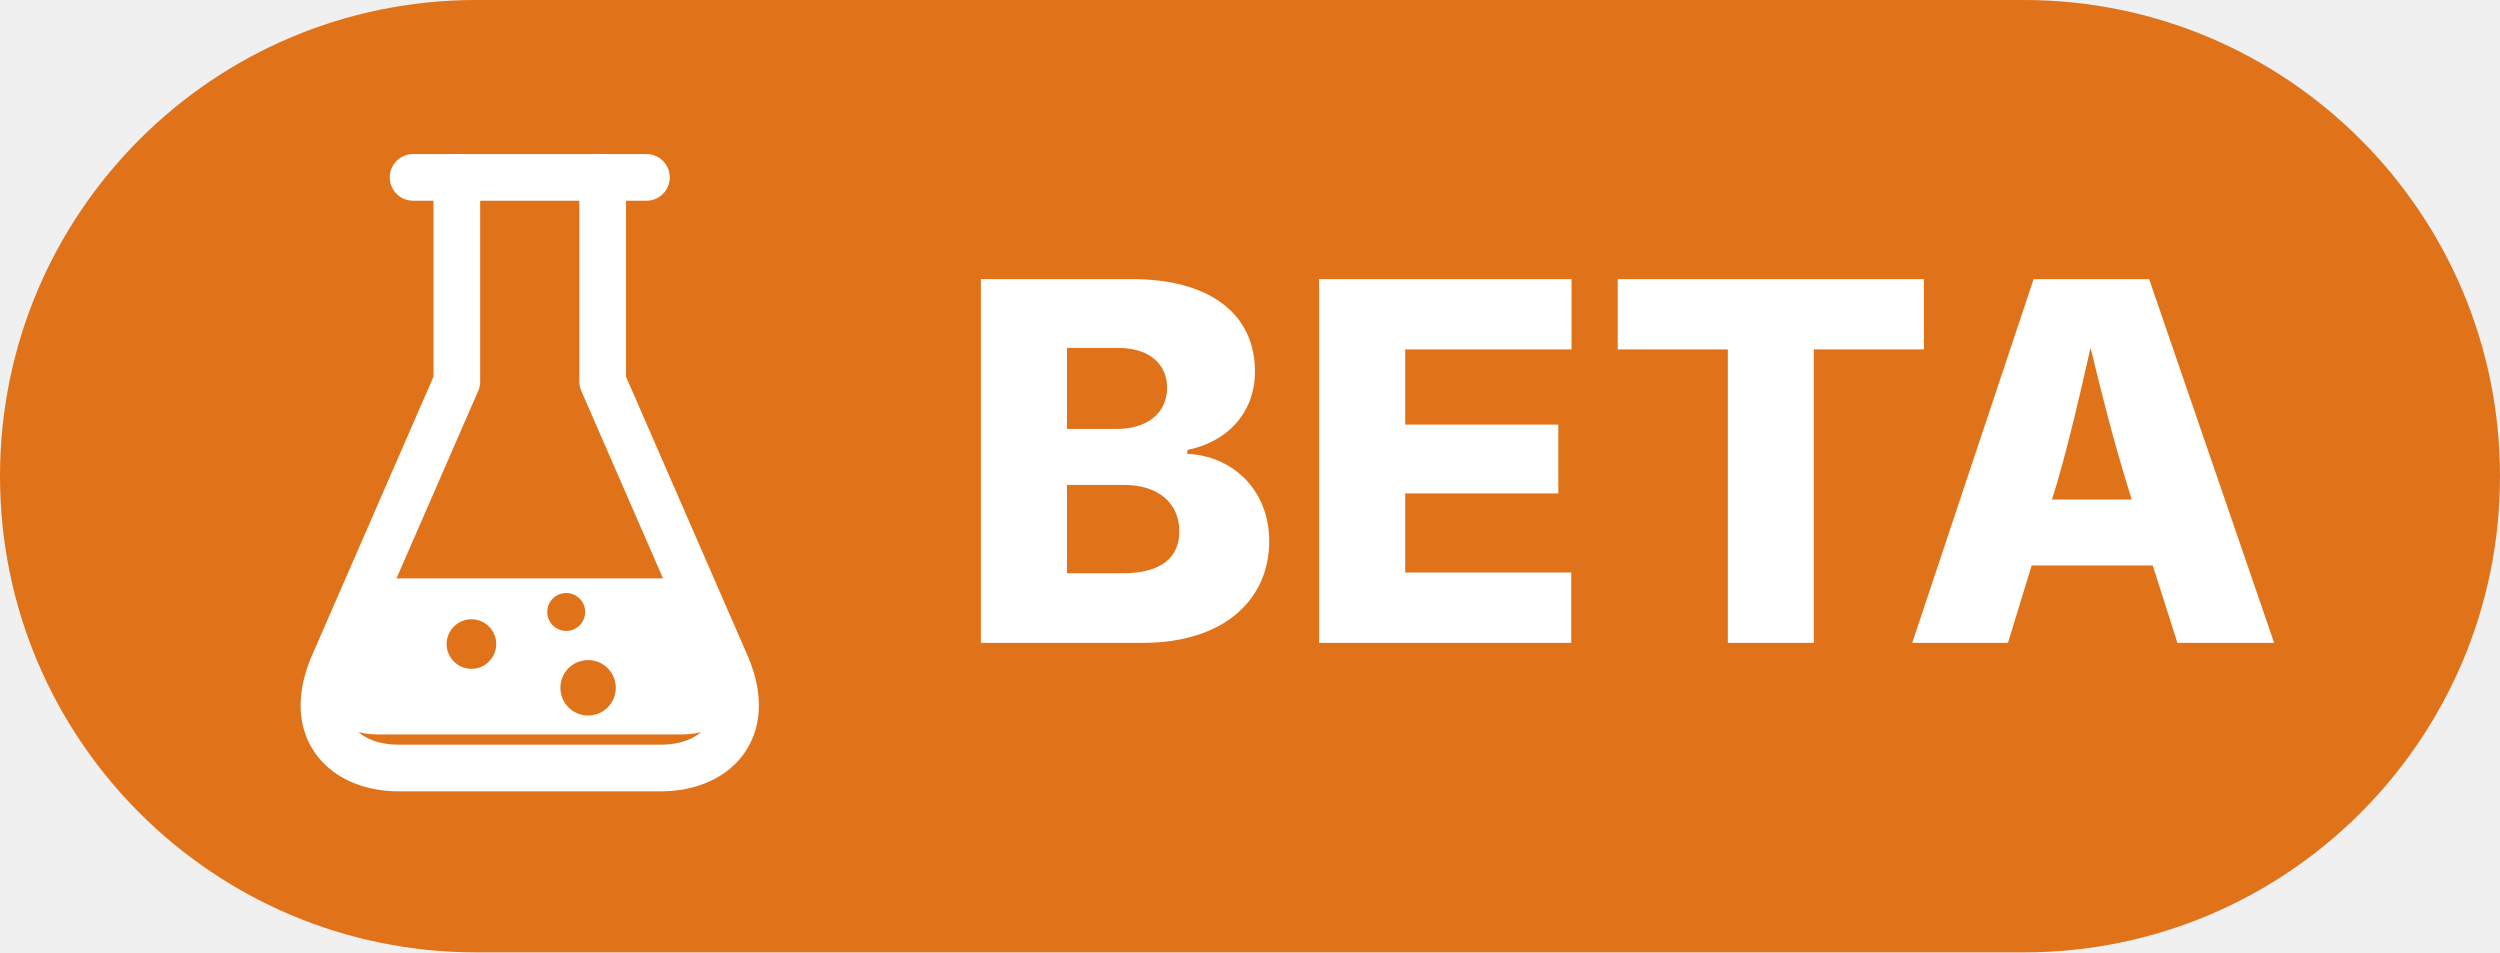
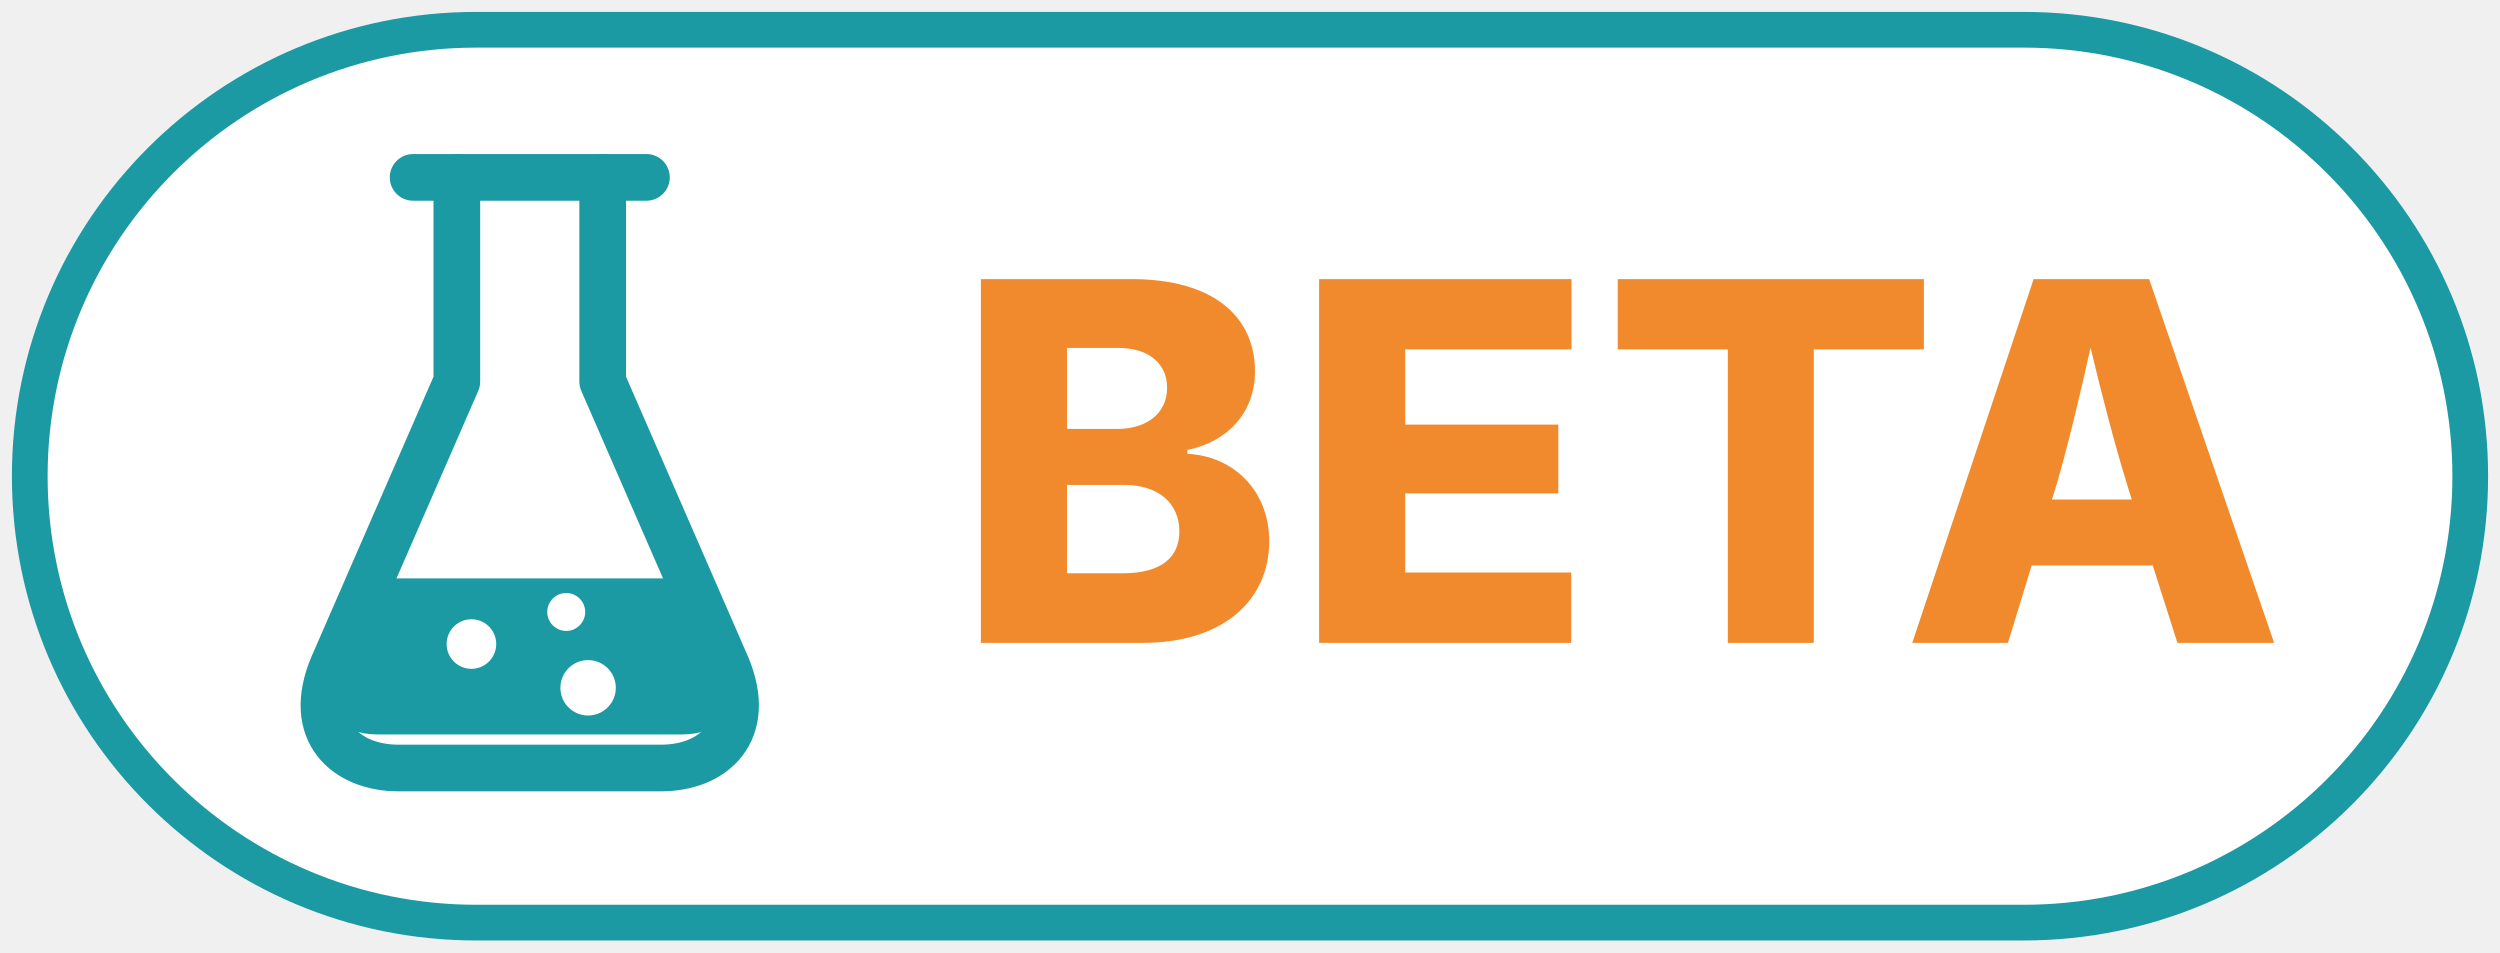
<svg xmlns="http://www.w3.org/2000/svg" viewBox="0 0 420 160" width="420" height="160" role="img" aria-label="BETA">
-   <rect x="0" y="0" width="420" height="160" rx="80" fill="#e0731a" />
+   <rect x="5" y="5" width="410" height="150" rx="75" fill="#fff" stroke="#1b9aa4" stroke-width="6" />
  <g transform="translate(40 20) scale(2.45 2.45)">
-     <g fill="none" stroke="#fff" stroke-width="3.2" stroke-linecap="round" stroke-linejoin="round">
+     <g fill="none" stroke="#1b9aa4" stroke-width="3.2" stroke-linecap="round" stroke-linejoin="round">
      <path d="M12 4h16" />
      <path d="M15 4v14L6.5 37.5C4.6 42 7.4 44.5 11 44.5h18c3.600 0 6.400-2.500 4.500-7L25 18V4" />
    </g>
-     <path d="M9.800 31.500h20.400l3 6.700c1.100 2.500-.2 4-2.800 4H9.600c-2.600 0-3.900-1.500-2.800-4z" fill="#fff" />
-     <circle cx="16" cy="36" r="1.700" fill="#e0731a" />
-     <circle cx="22.500" cy="33.800" r="1.300" fill="#e0731a" />
-     <circle cx="24" cy="39" r="1.900" fill="#e0731a" />
+     <path d="M9.800 31.500h20.400l3 6.700c1.100 2.500-.2 4-2.800 4H9.600c-2.600 0-3.900-1.500-2.800-4z" fill="#1b9aa4" />
+     <circle cx="16" cy="36" r="1.700" fill="#fff" />
+     <circle cx="22.500" cy="33.800" r="1.300" fill="#fff" />
+     <circle cx="24" cy="39" r="1.900" fill="#fff" />
  </g>
-   <text x="272" y="108" text-anchor="middle" font-family="Inter,Helvetica,Arial,sans-serif" font-weight="800" font-size="84" letter-spacing="1" fill="#fff">BETA</text>
+   <text x="272" y="108" text-anchor="middle" font-family="Inter,Helvetica,Arial,sans-serif" font-weight="800" font-size="84" letter-spacing="1" fill="#f08a2c">BETA</text>
</svg>
